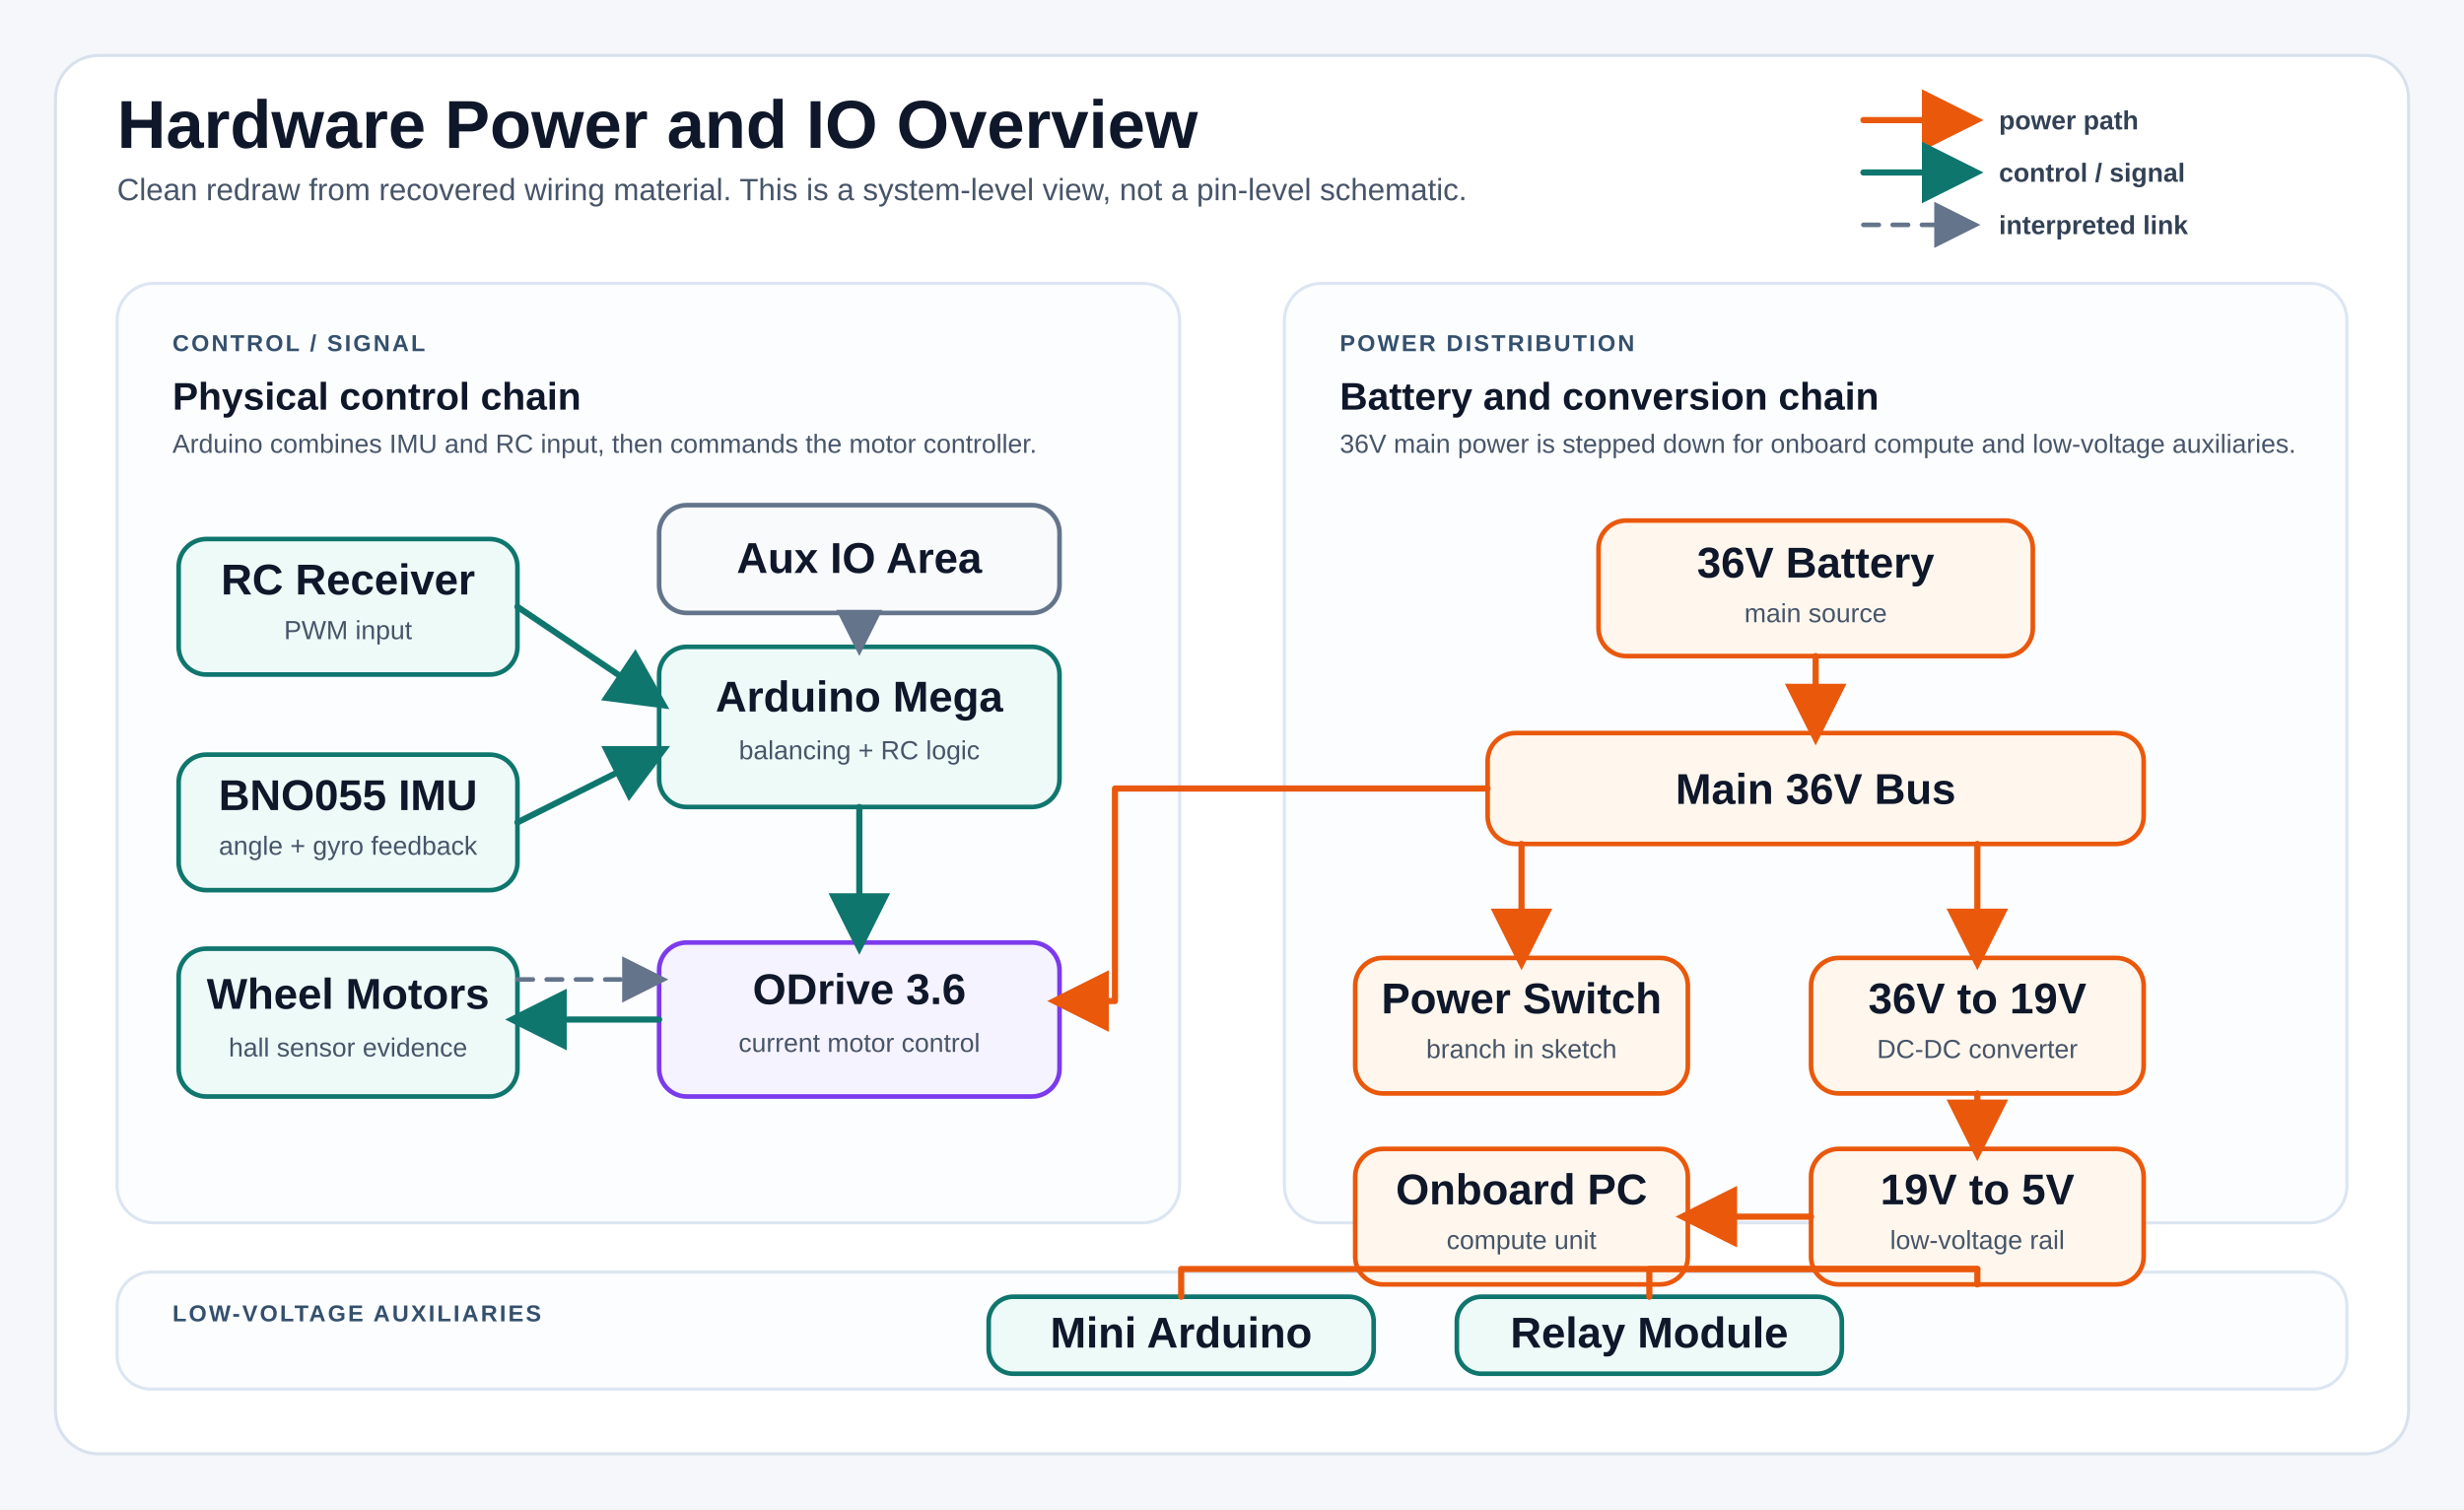
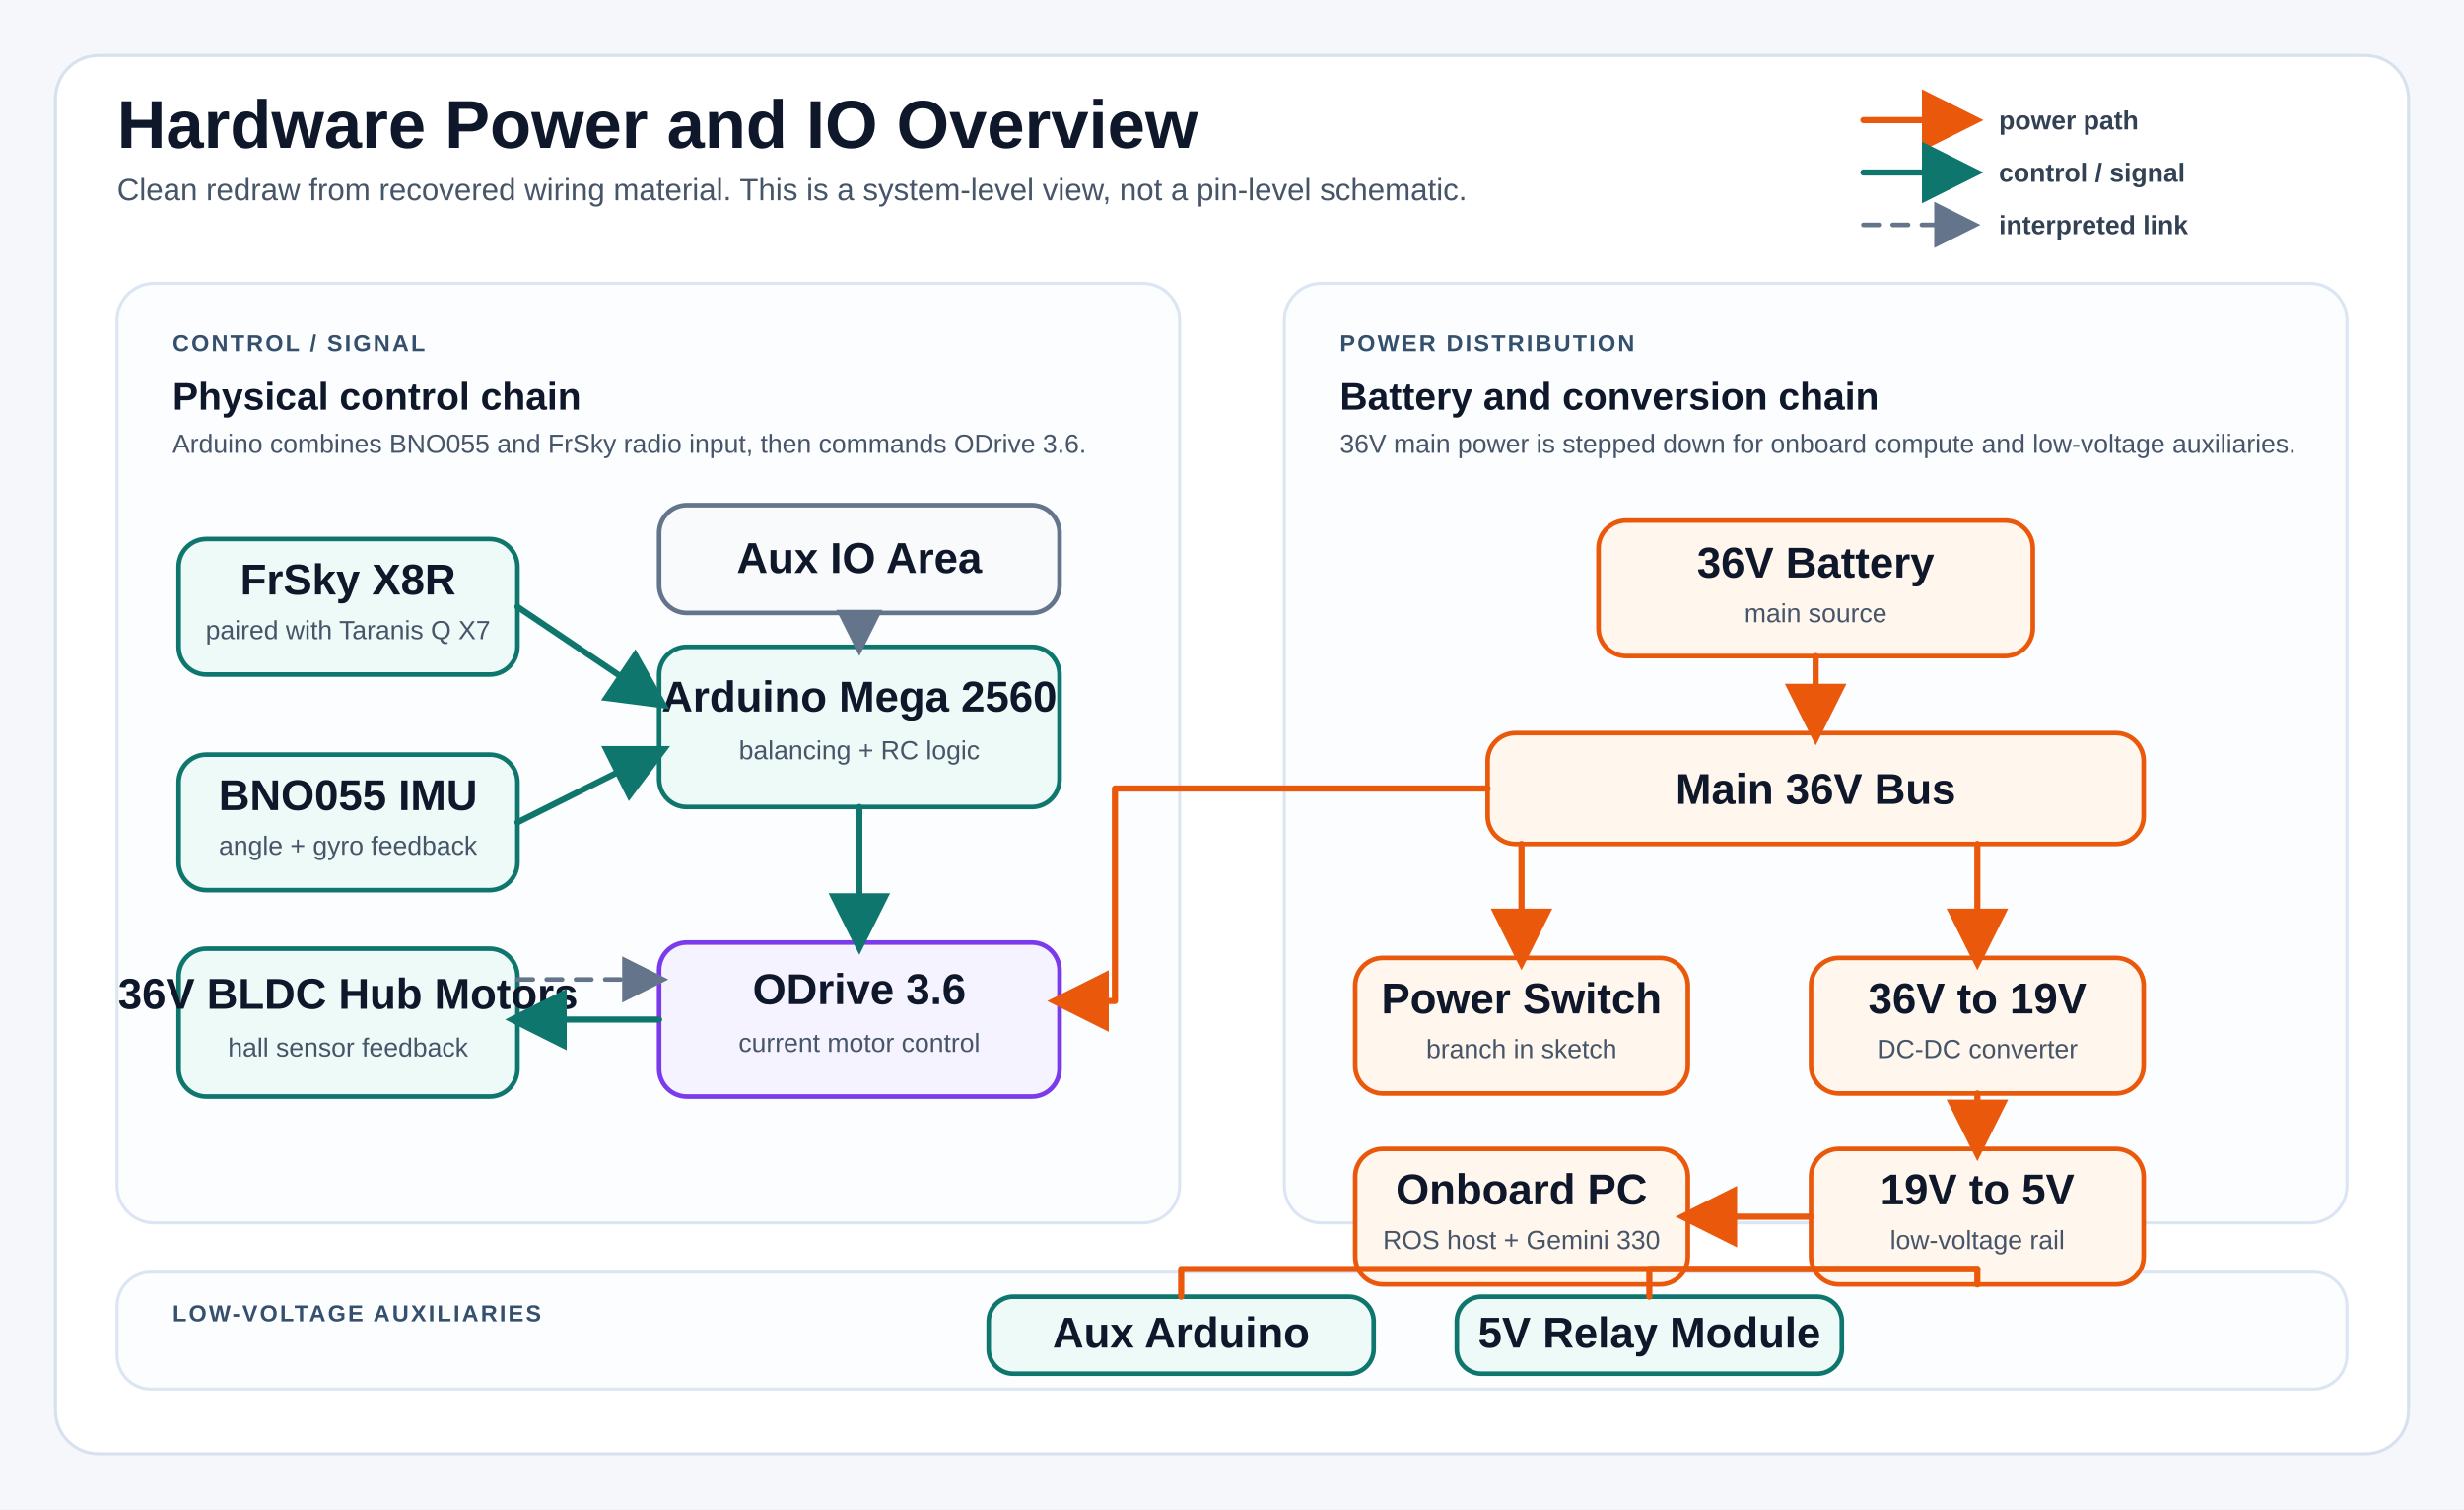
<svg xmlns="http://www.w3.org/2000/svg" width="1600" height="980" viewBox="0 0 1600 980" role="img" aria-labelledby="title desc">
  <defs>
    <style>
      .bg { fill: #f5f7fb; }
      .sheet { fill: #ffffff; stroke: #d8e1ee; stroke-width: 2; }
      .panel { fill: #fbfdff; stroke: #dce6f2; stroke-width: 2; }
      .title { font: 700 44px 'Segoe UI', Arial, sans-serif; fill: #0f172a; }
      .subtitle { font: 400 20px 'Segoe UI', Arial, sans-serif; fill: #475569; }
      .panelTitle { font: 700 25px 'Segoe UI', Arial, sans-serif; fill: #0f172a; }
      .tag { font: 700 15px 'Segoe UI', Arial, sans-serif; fill: #34506d; letter-spacing: 1.4px; }
      .label { font: 700 28px 'Segoe UI', Arial, sans-serif; fill: #0f172a; }
      .small { font: 400 17px 'Segoe UI', Arial, sans-serif; fill: #475569; }
      .note { font: 500 18px 'Segoe UI', Arial, sans-serif; fill: #64748b; }
      .boxControl { fill: #eefaf8; stroke: #0f766e; stroke-width: 3; }
      .boxPower { fill: #fff7ed; stroke: #ea580c; stroke-width: 3; }
      .boxHybrid { fill: #f5f3ff; stroke: #7c3aed; stroke-width: 3; }
      .boxNeutral { fill: #f8fafc; stroke: #64748b; stroke-width: 3; }
      .signal { fill: none; stroke: #0f766e; stroke-width: 4; stroke-linecap: round; stroke-linejoin: round; marker-end: url(#signalArrow); }
      .power { fill: none; stroke: #ea580c; stroke-width: 4; stroke-linecap: round; stroke-linejoin: round; marker-end: url(#powerArrow); }
      .powerLink { fill: none; stroke: #ea580c; stroke-width: 4; stroke-linecap: round; stroke-linejoin: round; }
      .inferred { fill: none; stroke: #64748b; stroke-width: 3; stroke-linecap: round; stroke-linejoin: round; stroke-dasharray: 10 9; marker-end: url(#inferredArrow); }
      .legend { font: 600 17px 'Segoe UI', Arial, sans-serif; fill: #334155; }
    </style>
    <marker id="signalArrow" markerWidth="10" markerHeight="10" refX="8" refY="5" orient="auto">
      <path d="M0,0 L10,5 L0,10 z" fill="#0f766e" />
    </marker>
    <marker id="powerArrow" markerWidth="10" markerHeight="10" refX="8" refY="5" orient="auto">
      <path d="M0,0 L10,5 L0,10 z" fill="#ea580c" />
    </marker>
    <marker id="inferredArrow" markerWidth="10" markerHeight="10" refX="8" refY="5" orient="auto">
      <path d="M0,0 L10,5 L0,10 z" fill="#64748b" />
    </marker>
  </defs>
  <rect class="bg" x="0" y="0" width="1600" height="980" />
  <rect class="sheet" x="36" y="36" width="1528" height="908" rx="28" />
  <text class="title" x="76" y="96">Hardware Power and IO Overview</text>
  <text class="subtitle" x="76" y="130">Clean redraw from recovered wiring material. This is a system-level view, not a pin-level schematic.</text>
  <g transform="translate(1210 78)">
    <line class="power" x1="0" y1="0" x2="70" y2="0" />
    <text class="legend" x="88" y="6">power path</text>
    <line class="signal" x1="0" y1="34" x2="70" y2="34" />
    <text class="legend" x="88" y="40">control / signal</text>
    <line class="inferred" x1="0" y1="68" x2="70" y2="68" />
    <text class="legend" x="88" y="74">interpreted link</text>
  </g>
  <rect class="panel" x="76" y="184" width="690" height="610" rx="24" />
  <rect class="panel" x="834" y="184" width="690" height="610" rx="24" />
  <rect class="panel" x="76" y="826" width="1448" height="76" rx="22" />
  <text class="tag" x="112" y="228">CONTROL / SIGNAL</text>
  <text class="panelTitle" x="112" y="266">Physical control chain</text>
-   <text class="small" x="112" y="294">Arduino combines IMU and RC input, then commands the motor controller.</text>
+   <text class="small" x="112" y="294">Arduino combines BNO055 and FrSky radio input, then commands ODrive 3.6.</text>
  <text class="tag" x="870" y="228">POWER DISTRIBUTION</text>
  <text class="panelTitle" x="870" y="266">Battery and conversion chain</text>
  <text class="small" x="870" y="294">36V main power is stepped down for onboard compute and low-voltage auxiliaries.</text>
  <rect class="boxControl" x="116" y="350" width="220" height="88" rx="18" />
-   <text class="label" x="226" y="386" text-anchor="middle">RC Receiver</text>
-   <text class="small" x="226" y="415" text-anchor="middle">PWM input</text>
+   <text class="label" x="226" y="386" text-anchor="middle">FrSky X8R</text>
+   <text class="small" x="226" y="415" text-anchor="middle">paired with Taranis Q X7</text>
  <rect class="boxControl" x="116" y="490" width="220" height="88" rx="18" />
  <text class="label" x="226" y="526" text-anchor="middle">BNO055 IMU</text>
  <text class="small" x="226" y="555" text-anchor="middle">angle + gyro feedback</text>
  <rect class="boxControl" x="428" y="420" width="260" height="104" rx="18" />
-   <text class="label" x="558" y="462" text-anchor="middle">Arduino Mega</text>
+   <text class="label" x="558" y="462" text-anchor="middle">Arduino Mega 2560</text>
  <text class="small" x="558" y="493" text-anchor="middle">balancing + RC logic</text>
  <rect class="boxHybrid" x="428" y="612" width="260" height="100" rx="18" />
  <text class="label" x="558" y="652" text-anchor="middle">ODrive 3.6</text>
  <text class="small" x="558" y="683" text-anchor="middle">current motor control</text>
  <rect class="boxControl" x="116" y="616" width="220" height="96" rx="18" />
-   <text class="label" x="226" y="655" text-anchor="middle">Wheel Motors</text>
-   <text class="small" x="226" y="686" text-anchor="middle">hall sensor evidence</text>
+   <text class="label" x="226" y="655" text-anchor="middle">36V BLDC Hub Motors</text>
+   <text class="small" x="226" y="686" text-anchor="middle">hall sensor feedback</text>
  <rect class="boxNeutral" x="428" y="328" width="260" height="70" rx="18" />
  <text class="label" x="558" y="372" text-anchor="middle">Aux IO Area</text>
  <path class="signal" d="M336 394 L428 456" />
  <path class="signal" d="M336 534 L428 488" />
  <path class="signal" d="M558 524 L558 612" />
  <path class="signal" d="M428 662 L336 662" />
  <path class="inferred" d="M336 636 L428 636" />
  <path class="inferred" d="M558 398 L558 420" />
  <rect class="boxPower" x="1038" y="338" width="282" height="88" rx="18" />
  <text class="label" x="1179" y="375" text-anchor="middle">36V Battery</text>
  <text class="small" x="1179" y="404" text-anchor="middle">main source</text>
  <rect class="boxPower" x="966" y="476" width="426" height="72" rx="18" />
  <text class="label" x="1179" y="522" text-anchor="middle">Main 36V Bus</text>
  <rect class="boxPower" x="880" y="622" width="216" height="88" rx="18" />
  <text class="label" x="988" y="658" text-anchor="middle">Power Switch</text>
  <text class="small" x="988" y="687" text-anchor="middle">branch in sketch</text>
  <rect class="boxPower" x="1176" y="622" width="216" height="88" rx="18" />
  <text class="label" x="1284" y="658" text-anchor="middle">36V to 19V</text>
  <text class="small" x="1284" y="687" text-anchor="middle">DC-DC converter</text>
  <rect class="boxPower" x="880" y="746" width="216" height="88" rx="18" />
  <text class="label" x="988" y="782" text-anchor="middle">Onboard PC</text>
-   <text class="small" x="988" y="811" text-anchor="middle">compute unit</text>
+   <text class="small" x="988" y="811" text-anchor="middle">ROS host + Gemini 330</text>
  <rect class="boxPower" x="1176" y="746" width="216" height="88" rx="18" />
  <text class="label" x="1284" y="782" text-anchor="middle">19V to 5V</text>
  <text class="small" x="1284" y="811" text-anchor="middle">low-voltage rail</text>
  <path class="power" d="M1179 426 L1179 476" />
  <path class="power" d="M988 548 L988 622" />
  <path class="power" d="M1284 548 L1284 622" />
  <path class="power" d="M1284 710 L1284 746" />
  <path class="power" d="M1176 790 L1096 790" />
  <path class="power" d="M966 512 L724 512 L724 650 L688 650" />
  <rect class="boxControl" x="642" y="842" width="250" height="50" rx="16" />
-   <text class="label" x="767" y="875" text-anchor="middle">Mini Arduino</text>
+   <text class="label" x="767" y="875" text-anchor="middle">Aux Arduino</text>
  <rect class="boxControl" x="946" y="842" width="250" height="50" rx="16" />
-   <text class="label" x="1071" y="875" text-anchor="middle">Relay Module</text>
+   <text class="label" x="1071" y="875" text-anchor="middle">5V Relay Module</text>
  <path class="powerLink" d="M1284 834 L1284 824 L767 824 L767 842" />
  <path class="powerLink" d="M1284 824 L1071 824 L1071 842" />
  <text class="tag" x="112" y="858">LOW-VOLTAGE AUXILIARIES</text>
</svg>
